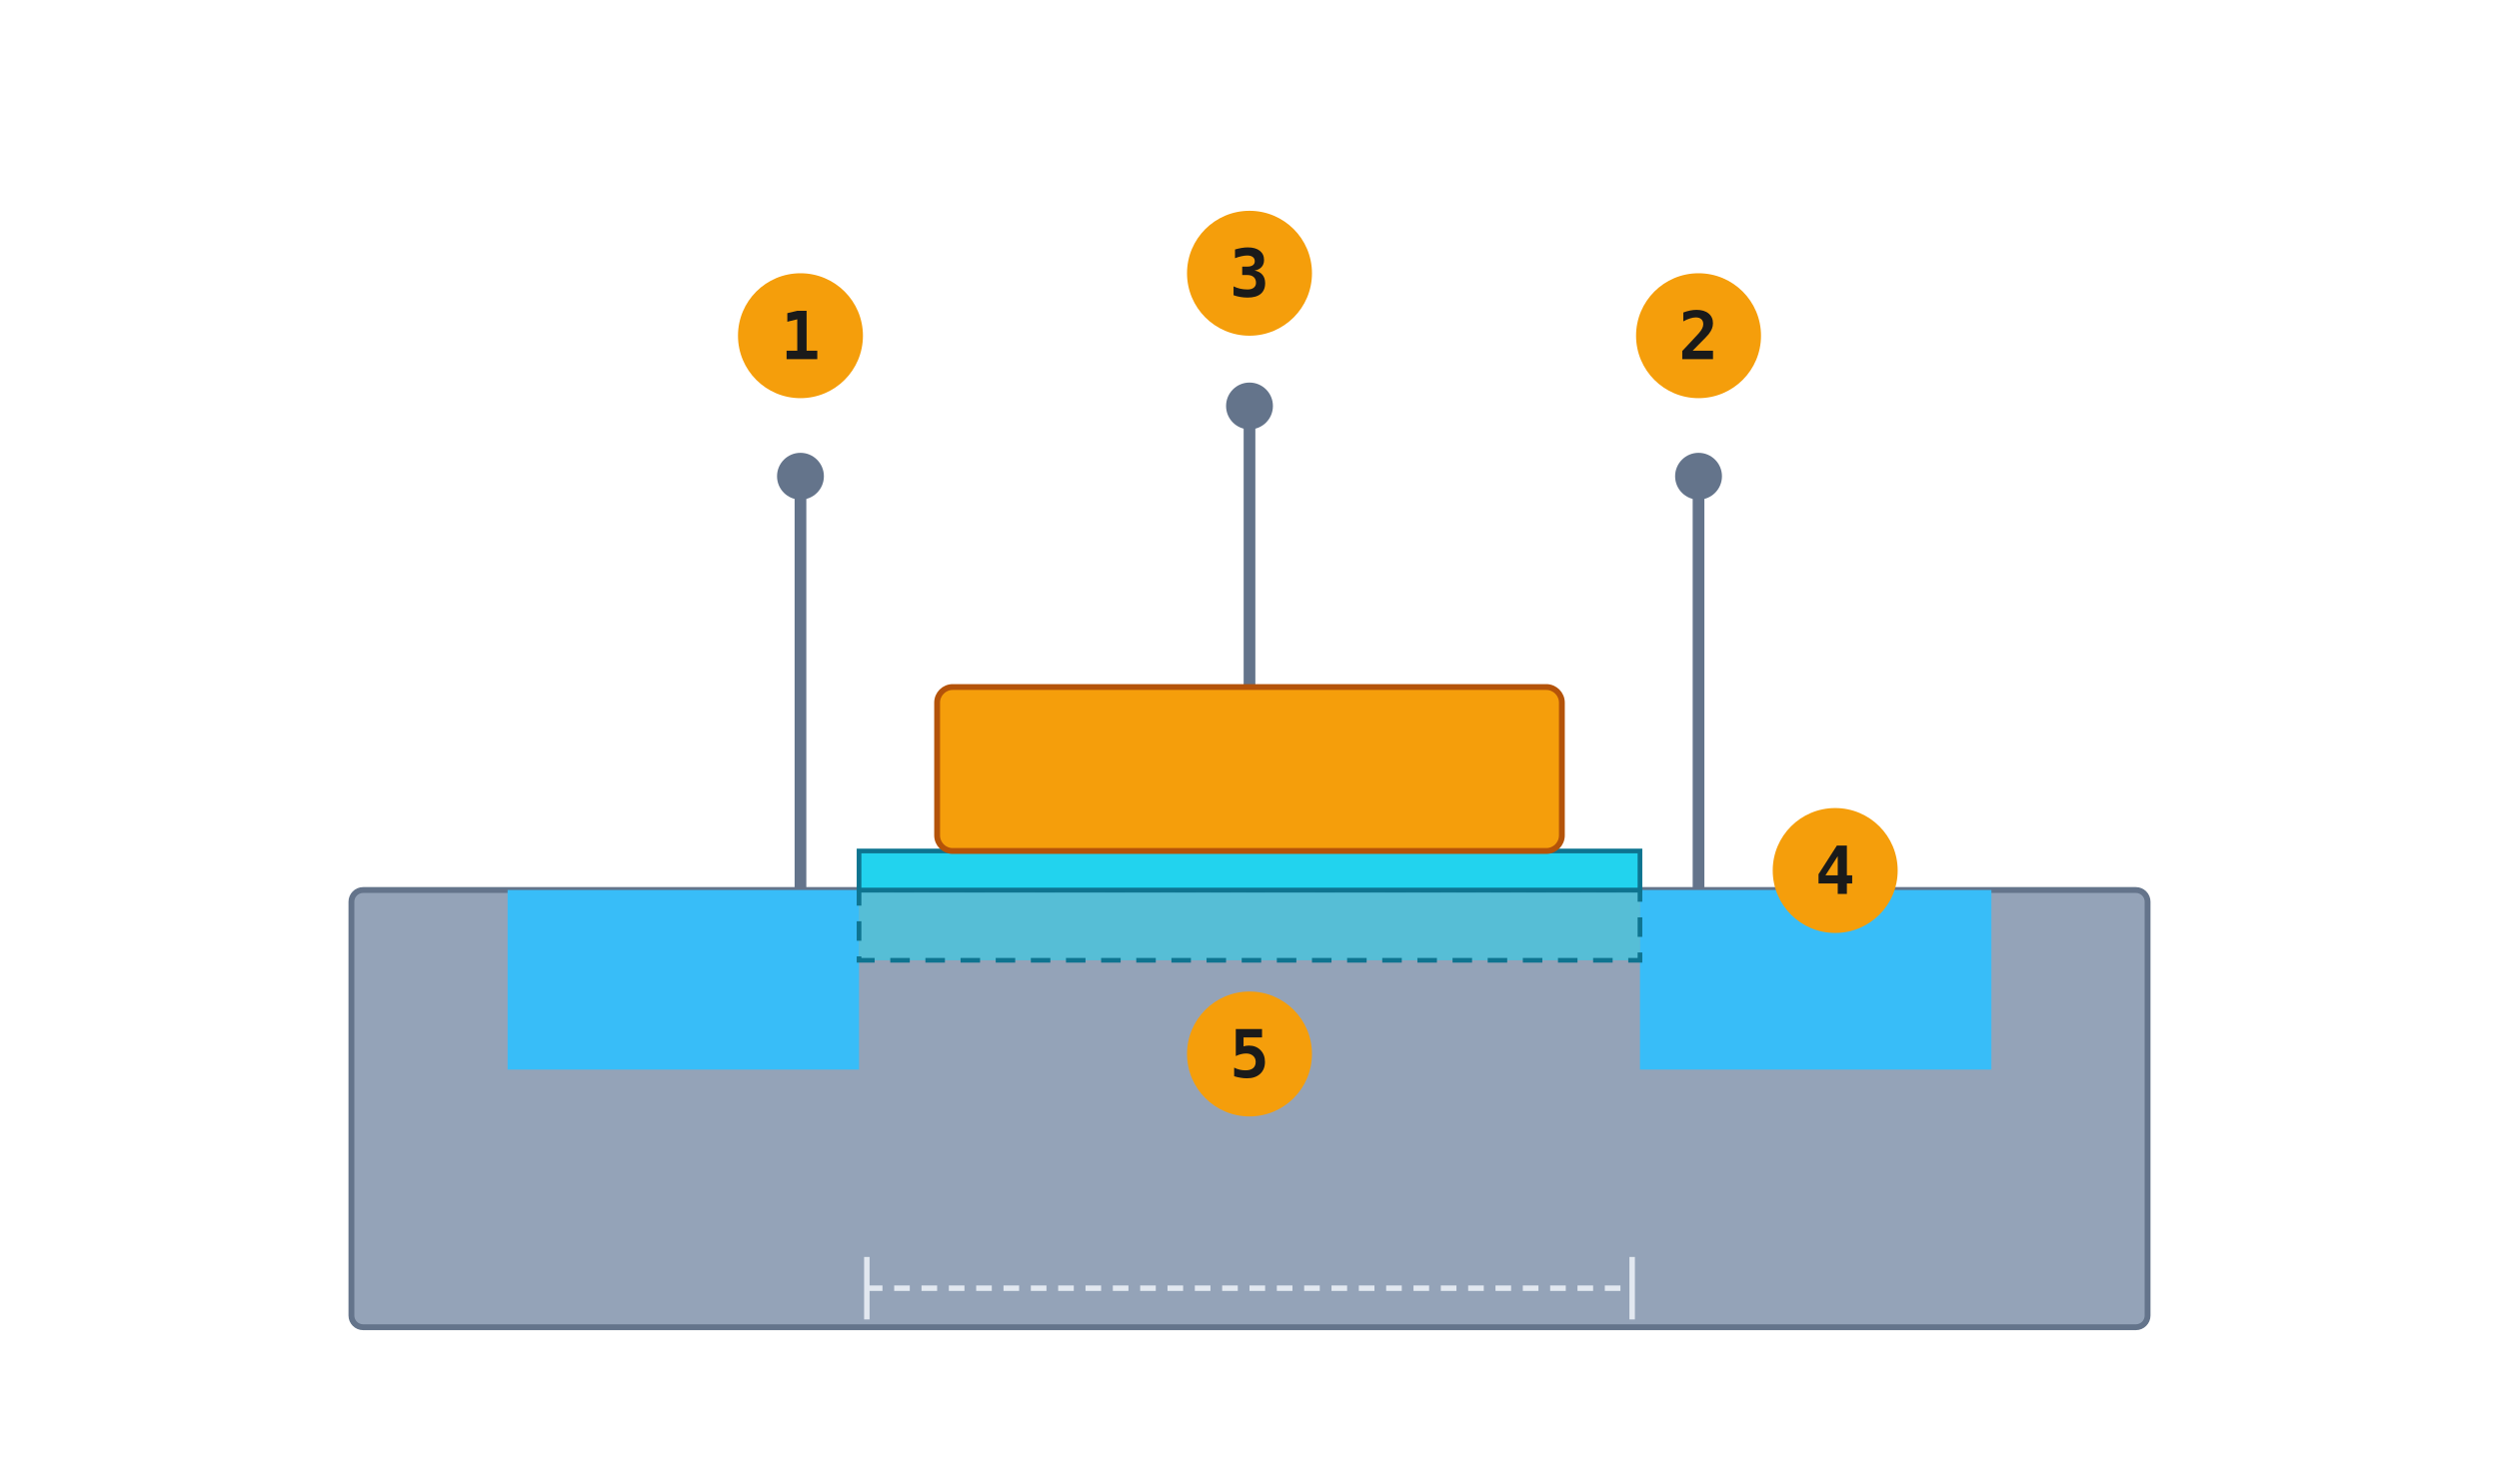
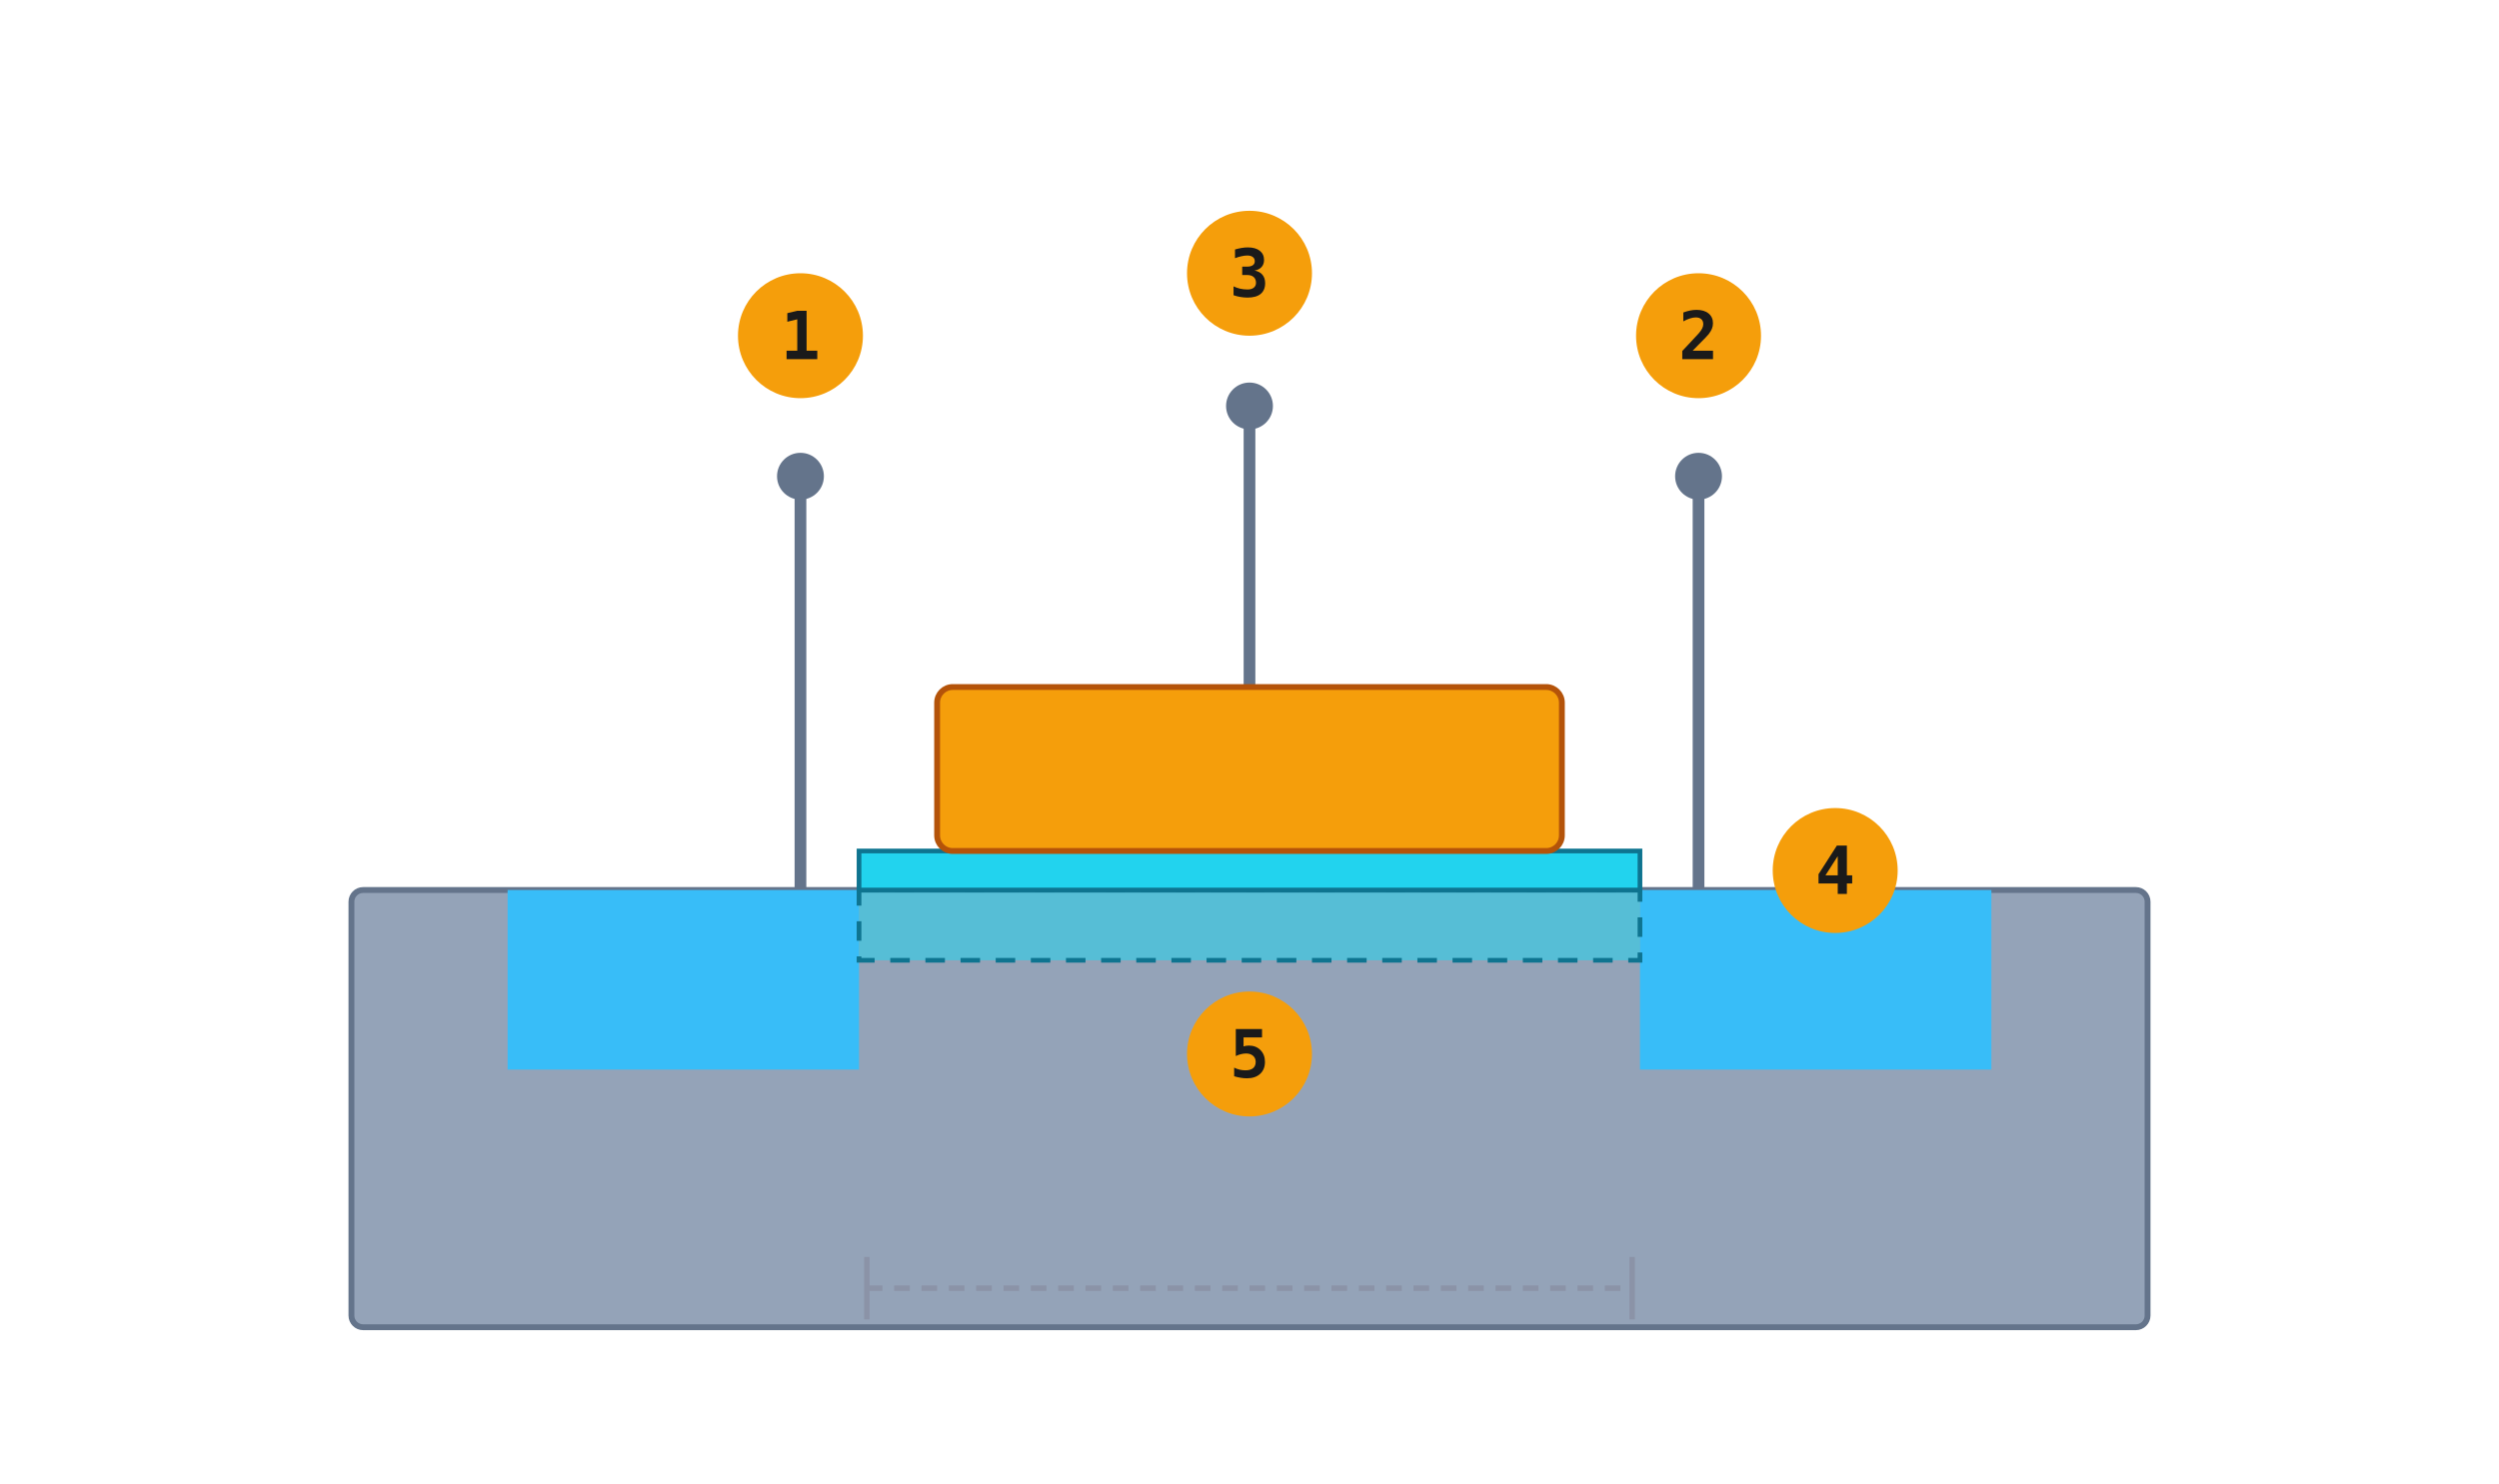
<svg xmlns="http://www.w3.org/2000/svg" viewBox="0 0 640 380" width="640" height="380" role="img" aria-label="MOSFET cross-section with numbered parts">
  <g stroke="#64748b" stroke-width="3" stroke-linecap="round">
    <line x1="205" y1="228" x2="205" y2="122" />
    <line x1="435" y1="228" x2="435" y2="122" />
    <line x1="320" y1="176" x2="320" y2="104" />
  </g>
  <g fill="#64748b">
    <circle cx="205" cy="122" r="6" />
    <circle cx="435" cy="122" r="6" />
    <circle cx="320" cy="104" r="6" />
  </g>
  <rect x="90" y="228" width="460" height="112" rx="3" fill="#94a3b8" />
  <rect x="90" y="228" width="460" height="112" rx="3" fill="none" stroke="#64748b" stroke-width="1.5" />
  <rect x="130" y="228" width="90" height="46" fill="#38bdf8" />
  <rect x="420" y="228" width="90" height="46" fill="#38bdf8" />
  <rect x="220" y="228" width="200" height="18" fill="#22d3ee" opacity=".55" />
  <rect x="220" y="228" width="200" height="18" fill="none" stroke="#0e7490" stroke-width="1.2" stroke-dasharray="5 4" />
  <rect x="220" y="218" width="200" height="10" fill="#22d3ee" />
  <rect x="220" y="218" width="200" height="10" fill="none" stroke="#0e7490" stroke-width="1.2" />
  <rect x="240" y="176" width="160" height="42" rx="4" fill="#f59e0b" />
  <rect x="240" y="176" width="160" height="42" rx="4" fill="none" stroke="#b45309" stroke-width="1.5" />
  <g font-family="ui-monospace,Menlo,monospace" font-size="17" font-weight="700" text-anchor="middle">
    <circle cx="205" cy="86" r="16" fill="#f59e0b" />
    <text x="205" y="92" fill="#1a1a1a">1</text>
    <circle cx="435" cy="86" r="16" fill="#f59e0b" />
    <text x="435" y="92" fill="#1a1a1a">2</text>
    <circle cx="320" cy="70" r="16" fill="#f59e0b" />
    <text x="320" y="76" fill="#1a1a1a">3</text>
    <circle cx="470" cy="223" r="16" fill="#f59e0b" />
    <text x="470" y="229" fill="#1a1a1a">4</text>
    <circle cx="320" cy="270" r="16" fill="#f59e0b" />
    <text x="320" y="276" fill="#1a1a1a">5</text>
  </g>
-   <g stroke="#e2e8f0" stroke-width="1.4">
+   <g stroke="#8b93a7" stroke-width="1.4">
    <line x1="222" y1="330" x2="418" y2="330" stroke-dasharray="4 3" />
    <line x1="222" y1="322" x2="222" y2="338" />
    <line x1="418" y1="322" x2="418" y2="338" />
  </g>
</svg>
